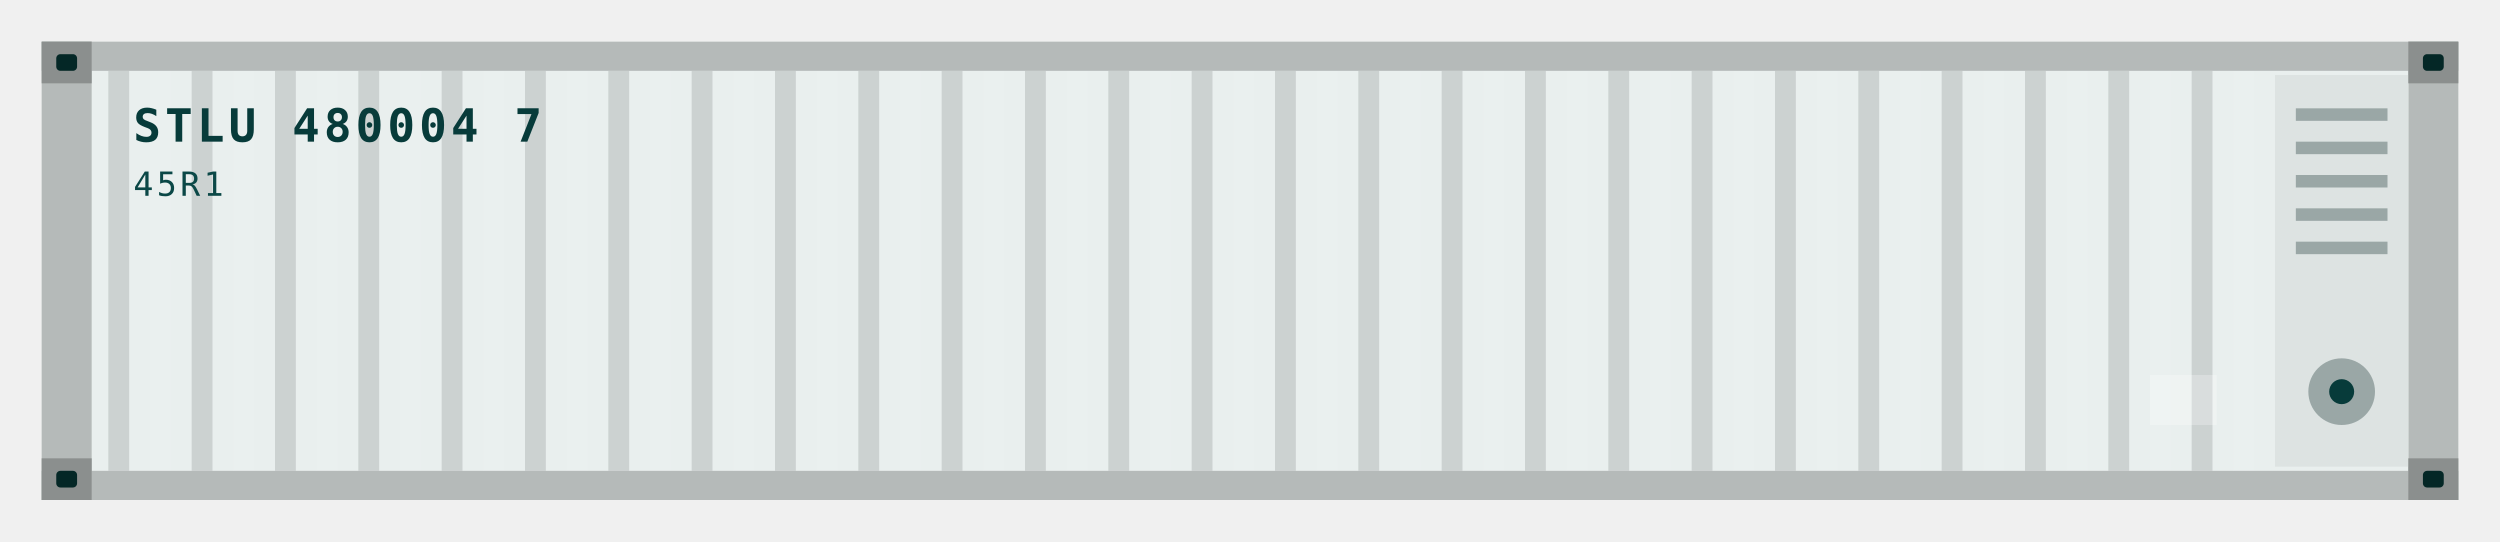
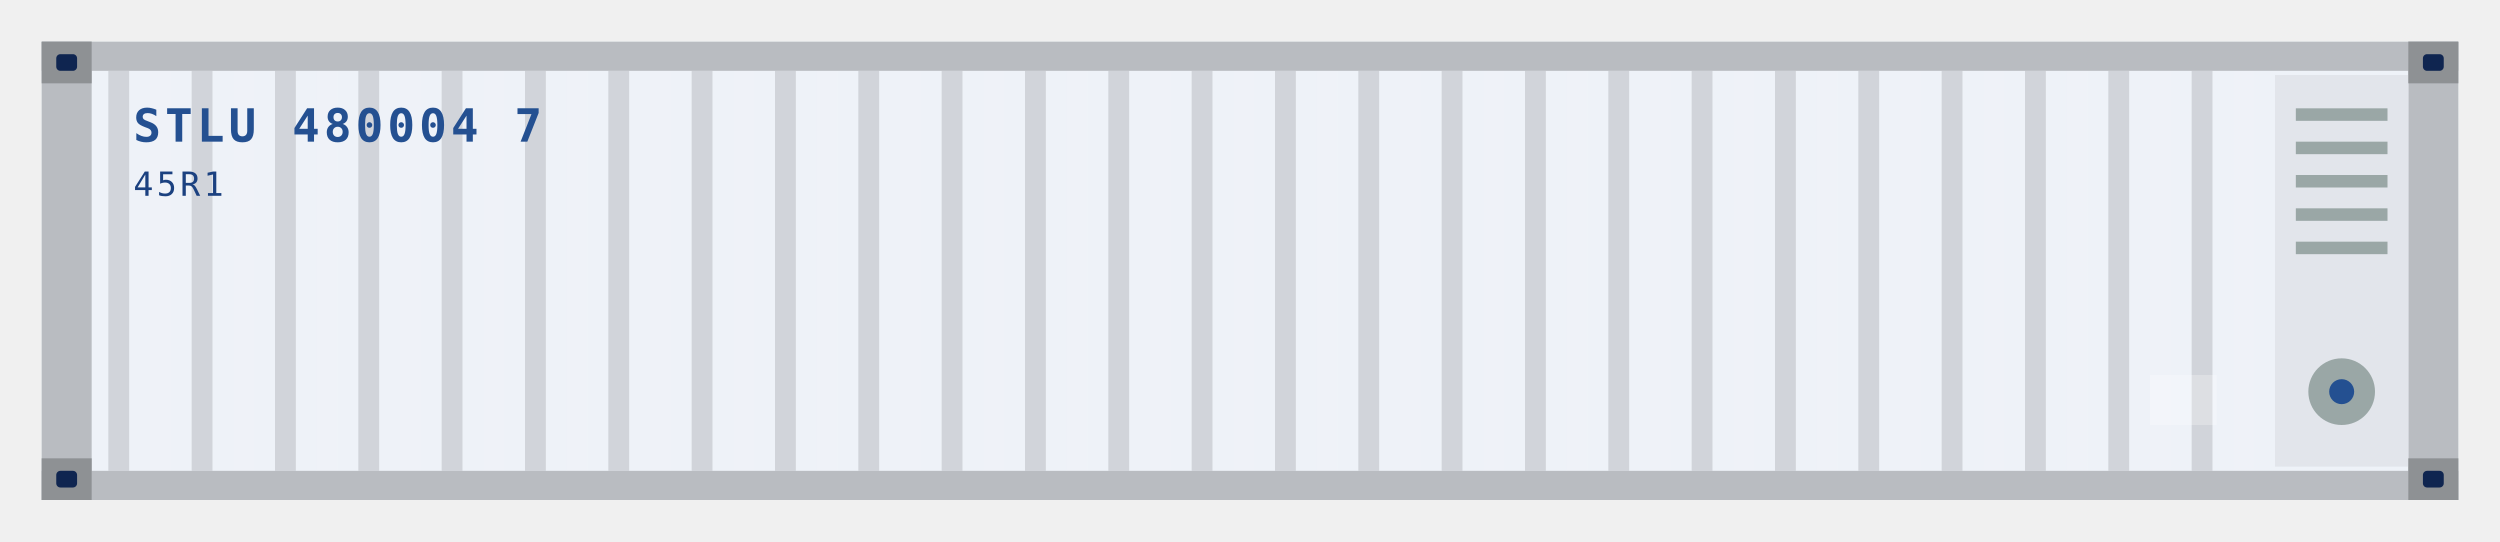
<svg xmlns="http://www.w3.org/2000/svg" viewBox="0 0 600 130" width="600" height="130" role="img" aria-label="40ft reefer container">
-   <rect x="10" y="10" width="580" height="110" fill="#E9EFEE" />
-   <rect x="26" y="17" width="5.0" height="96" fill="#B5BAB9" opacity=".55" />
-   <rect x="36" y="17" width="5.0" height="96" fill="#EBF0F0" opacity=".55" />
-   <rect x="46" y="17" width="5.0" height="96" fill="#B5BAB9" opacity=".55" />
-   <rect x="56" y="17" width="5.0" height="96" fill="#EBF0F0" opacity=".55" />
-   <rect x="66" y="17" width="5.0" height="96" fill="#B5BAB9" opacity=".55" />
-   <rect x="76" y="17" width="5.0" height="96" fill="#EBF0F0" opacity=".55" />
-   <rect x="86" y="17" width="5.0" height="96" fill="#B5BAB9" opacity=".55" />
-   <rect x="96" y="17" width="5.0" height="96" fill="#EBF0F0" opacity=".55" />
-   <rect x="106" y="17" width="5.0" height="96" fill="#B5BAB9" opacity=".55" />
-   <rect x="116" y="17" width="5.0" height="96" fill="#EBF0F0" opacity=".55" />
-   <rect x="126" y="17" width="5.0" height="96" fill="#B5BAB9" opacity=".55" />
-   <rect x="136" y="17" width="5.0" height="96" fill="#EBF0F0" opacity=".55" />
-   <rect x="146" y="17" width="5.0" height="96" fill="#B5BAB9" opacity=".55" />
-   <rect x="156" y="17" width="5.0" height="96" fill="#EBF0F0" opacity=".55" />
-   <rect x="166" y="17" width="5.0" height="96" fill="#B5BAB9" opacity=".55" />
-   <rect x="176" y="17" width="5.0" height="96" fill="#EBF0F0" opacity=".55" />
-   <rect x="186" y="17" width="5.0" height="96" fill="#B5BAB9" opacity=".55" />
-   <rect x="196" y="17" width="5.0" height="96" fill="#EBF0F0" opacity=".55" />
-   <rect x="206" y="17" width="5.0" height="96" fill="#B5BAB9" opacity=".55" />
-   <rect x="216" y="17" width="5.0" height="96" fill="#EBF0F0" opacity=".55" />
-   <rect x="226" y="17" width="5.0" height="96" fill="#B5BAB9" opacity=".55" />
-   <rect x="236" y="17" width="5.0" height="96" fill="#EBF0F0" opacity=".55" />
-   <rect x="246" y="17" width="5.0" height="96" fill="#B5BAB9" opacity=".55" />
-   <rect x="256" y="17" width="5.0" height="96" fill="#EBF0F0" opacity=".55" />
-   <rect x="266" y="17" width="5.0" height="96" fill="#B5BAB9" opacity=".55" />
-   <rect x="276" y="17" width="5.0" height="96" fill="#EBF0F0" opacity=".55" />
-   <rect x="286" y="17" width="5.0" height="96" fill="#B5BAB9" opacity=".55" />
-   <rect x="296" y="17" width="5.0" height="96" fill="#EBF0F0" opacity=".55" />
-   <rect x="306" y="17" width="5.0" height="96" fill="#B5BAB9" opacity=".55" />
-   <rect x="316" y="17" width="5.0" height="96" fill="#EBF0F0" opacity=".55" />
-   <rect x="326" y="17" width="5.0" height="96" fill="#B5BAB9" opacity=".55" />
-   <rect x="336" y="17" width="5.0" height="96" fill="#EBF0F0" opacity=".55" />
-   <rect x="346" y="17" width="5.0" height="96" fill="#B5BAB9" opacity=".55" />
-   <rect x="356" y="17" width="5.0" height="96" fill="#EBF0F0" opacity=".55" />
-   <rect x="366" y="17" width="5.0" height="96" fill="#B5BAB9" opacity=".55" />
-   <rect x="376" y="17" width="5.0" height="96" fill="#EBF0F0" opacity=".55" />
-   <rect x="386" y="17" width="5.0" height="96" fill="#B5BAB9" opacity=".55" />
-   <rect x="396" y="17" width="5.0" height="96" fill="#EBF0F0" opacity=".55" />
-   <rect x="406" y="17" width="5.0" height="96" fill="#B5BAB9" opacity=".55" />
-   <rect x="416" y="17" width="5.0" height="96" fill="#EBF0F0" opacity=".55" />
-   <rect x="426" y="17" width="5.0" height="96" fill="#B5BAB9" opacity=".55" />
-   <rect x="436" y="17" width="5.0" height="96" fill="#EBF0F0" opacity=".55" />
-   <rect x="446" y="17" width="5.0" height="96" fill="#B5BAB9" opacity=".55" />
-   <rect x="456" y="17" width="5.0" height="96" fill="#EBF0F0" opacity=".55" />
-   <rect x="466" y="17" width="5.0" height="96" fill="#B5BAB9" opacity=".55" />
-   <rect x="476" y="17" width="5.0" height="96" fill="#EBF0F0" opacity=".55" />
-   <rect x="486" y="17" width="5.0" height="96" fill="#B5BAB9" opacity=".55" />
-   <rect x="496" y="17" width="5.0" height="96" fill="#EBF0F0" opacity=".55" />
-   <rect x="506" y="17" width="5.0" height="96" fill="#B5BAB9" opacity=".55" />
-   <rect x="516" y="17" width="5.0" height="96" fill="#EBF0F0" opacity=".55" />
-   <rect x="526" y="17" width="5.0" height="96" fill="#B5BAB9" opacity=".55" />
-   <rect x="536" y="17" width="5.0" height="96" fill="#EBF0F0" opacity=".55" />
-   <rect x="10" y="10" width="580" height="7" fill="#B5BAB9" />
-   <rect x="10" y="113" width="580" height="7" fill="#B5BAB9" />
-   <rect x="10" y="10" width="12" height="110" fill="#B5BAB9" />
-   <rect x="578" y="10" width="12" height="110" fill="#B5BAB9" />
-   <rect x="546" y="18" width="32" height="94" fill="#DDE3E2" />
+   <rect x="10" y="10" width="580" height="110" fill="#EEF2F8" />
+   <rect x="26" y="17" width="5.0" height="96" fill="#B9BCC1" opacity=".55" />
+   <rect x="36" y="17" width="5.0" height="96" fill="#F0F3F8" opacity=".55" />
+   <rect x="46" y="17" width="5.0" height="96" fill="#B9BCC1" opacity=".55" />
+   <rect x="56" y="17" width="5.0" height="96" fill="#F0F3F8" opacity=".55" />
+   <rect x="66" y="17" width="5.0" height="96" fill="#B9BCC1" opacity=".55" />
+   <rect x="76" y="17" width="5.0" height="96" fill="#F0F3F8" opacity=".55" />
+   <rect x="86" y="17" width="5.0" height="96" fill="#B9BCC1" opacity=".55" />
+   <rect x="96" y="17" width="5.0" height="96" fill="#F0F3F8" opacity=".55" />
+   <rect x="106" y="17" width="5.0" height="96" fill="#B9BCC1" opacity=".55" />
+   <rect x="116" y="17" width="5.0" height="96" fill="#F0F3F8" opacity=".55" />
+   <rect x="126" y="17" width="5.0" height="96" fill="#B9BCC1" opacity=".55" />
+   <rect x="136" y="17" width="5.0" height="96" fill="#F0F3F8" opacity=".55" />
+   <rect x="146" y="17" width="5.0" height="96" fill="#B9BCC1" opacity=".55" />
+   <rect x="156" y="17" width="5.0" height="96" fill="#F0F3F8" opacity=".55" />
+   <rect x="166" y="17" width="5.0" height="96" fill="#B9BCC1" opacity=".55" />
+   <rect x="176" y="17" width="5.0" height="96" fill="#F0F3F8" opacity=".55" />
+   <rect x="186" y="17" width="5.0" height="96" fill="#B9BCC1" opacity=".55" />
+   <rect x="196" y="17" width="5.0" height="96" fill="#F0F3F8" opacity=".55" />
+   <rect x="206" y="17" width="5.0" height="96" fill="#B9BCC1" opacity=".55" />
+   <rect x="216" y="17" width="5.0" height="96" fill="#F0F3F8" opacity=".55" />
+   <rect x="226" y="17" width="5.0" height="96" fill="#B9BCC1" opacity=".55" />
+   <rect x="236" y="17" width="5.0" height="96" fill="#F0F3F8" opacity=".55" />
+   <rect x="246" y="17" width="5.0" height="96" fill="#B9BCC1" opacity=".55" />
+   <rect x="256" y="17" width="5.0" height="96" fill="#F0F3F8" opacity=".55" />
+   <rect x="266" y="17" width="5.0" height="96" fill="#B9BCC1" opacity=".55" />
+   <rect x="276" y="17" width="5.0" height="96" fill="#F0F3F8" opacity=".55" />
+   <rect x="286" y="17" width="5.0" height="96" fill="#B9BCC1" opacity=".55" />
+   <rect x="296" y="17" width="5.0" height="96" fill="#F0F3F8" opacity=".55" />
+   <rect x="306" y="17" width="5.0" height="96" fill="#B9BCC1" opacity=".55" />
+   <rect x="316" y="17" width="5.0" height="96" fill="#F0F3F8" opacity=".55" />
+   <rect x="326" y="17" width="5.0" height="96" fill="#B9BCC1" opacity=".55" />
+   <rect x="336" y="17" width="5.0" height="96" fill="#F0F3F8" opacity=".55" />
+   <rect x="346" y="17" width="5.0" height="96" fill="#B9BCC1" opacity=".55" />
+   <rect x="356" y="17" width="5.0" height="96" fill="#F0F3F8" opacity=".55" />
+   <rect x="366" y="17" width="5.0" height="96" fill="#B9BCC1" opacity=".55" />
+   <rect x="376" y="17" width="5.0" height="96" fill="#F0F3F8" opacity=".55" />
+   <rect x="386" y="17" width="5.0" height="96" fill="#B9BCC1" opacity=".55" />
+   <rect x="396" y="17" width="5.0" height="96" fill="#F0F3F8" opacity=".55" />
+   <rect x="406" y="17" width="5.0" height="96" fill="#B9BCC1" opacity=".55" />
+   <rect x="416" y="17" width="5.0" height="96" fill="#F0F3F8" opacity=".55" />
+   <rect x="426" y="17" width="5.0" height="96" fill="#B9BCC1" opacity=".55" />
+   <rect x="436" y="17" width="5.0" height="96" fill="#F0F3F8" opacity=".55" />
+   <rect x="446" y="17" width="5.0" height="96" fill="#B9BCC1" opacity=".55" />
+   <rect x="456" y="17" width="5.0" height="96" fill="#F0F3F8" opacity=".55" />
+   <rect x="466" y="17" width="5.0" height="96" fill="#B9BCC1" opacity=".55" />
+   <rect x="476" y="17" width="5.0" height="96" fill="#F0F3F8" opacity=".55" />
+   <rect x="486" y="17" width="5.0" height="96" fill="#B9BCC1" opacity=".55" />
+   <rect x="496" y="17" width="5.0" height="96" fill="#F0F3F8" opacity=".55" />
+   <rect x="506" y="17" width="5.0" height="96" fill="#B9BCC1" opacity=".55" />
+   <rect x="516" y="17" width="5.0" height="96" fill="#F0F3F8" opacity=".55" />
+   <rect x="526" y="17" width="5.0" height="96" fill="#B9BCC1" opacity=".55" />
+   <rect x="536" y="17" width="5.0" height="96" fill="#F0F3F8" opacity=".55" />
+   <rect x="10" y="10" width="580" height="7" fill="#B9BCC1" />
+   <rect x="10" y="113" width="580" height="7" fill="#B9BCC1" />
+   <rect x="10" y="10" width="12" height="110" fill="#B9BCC1" />
+   <rect x="578" y="10" width="12" height="110" fill="#B9BCC1" />
+   <rect x="546" y="18" width="32" height="94" fill="#E2E5EB" />
  <rect x="551" y="26" width="22" height="3" fill="#9AA7A6" />
  <rect x="551" y="34" width="22" height="3" fill="#9AA7A6" />
  <rect x="551" y="42" width="22" height="3" fill="#9AA7A6" />
  <rect x="551" y="50" width="22" height="3" fill="#9AA7A6" />
  <rect x="551" y="58" width="22" height="3" fill="#9AA7A6" />
  <circle cx="562" cy="94" r="8" fill="#9AA7A6" />
-   <circle cx="562" cy="94" r="3" fill="#073B3A" />
-   <rect x="10" y="10" width="12" height="10" fill="#8B8F8E" />
-   <rect x="13.5" y="13" width="5" height="4" rx="1" fill="#042726" />
-   <rect x="578" y="10" width="12" height="10" fill="#8B8F8E" />
-   <rect x="581.5" y="13" width="5" height="4" rx="1" fill="#042726" />
-   <rect x="10" y="110" width="12" height="10" fill="#8B8F8E" />
-   <rect x="13.5" y="113" width="5" height="4" rx="1" fill="#042726" />
-   <rect x="578" y="110" width="12" height="10" fill="#8B8F8E" />
-   <rect x="581.5" y="113" width="5" height="4" rx="1" fill="#042726" />
-   <text x="32" y="34" font-family="IBM Plex Mono, ui-monospace, monospace" font-size="11" font-weight="600" letter-spacing="1" fill="#073B3A">STLU 480004 7</text>
-   <text x="32" y="47" font-family="IBM Plex Mono, ui-monospace, monospace" font-size="8" letter-spacing=".8" fill="#0B4847">45R1</text>
+   <circle cx="562" cy="94" r="3" fill="#245091" />
+   <rect x="10" y="10" width="12" height="10" fill="#8E9194" />
+   <rect x="13.5" y="13" width="5" height="4" rx="1" fill="#0F2550" />
+   <rect x="578" y="10" width="12" height="10" fill="#8E9194" />
+   <rect x="581.5" y="13" width="5" height="4" rx="1" fill="#0F2550" />
+   <rect x="10" y="110" width="12" height="10" fill="#8E9194" />
+   <rect x="13.5" y="113" width="5" height="4" rx="1" fill="#0F2550" />
+   <rect x="578" y="110" width="12" height="10" fill="#8E9194" />
+   <rect x="581.5" y="113" width="5" height="4" rx="1" fill="#0F2550" />
+   <text x="32" y="34" font-family="IBM Plex Mono, ui-monospace, monospace" font-size="11" font-weight="600" letter-spacing="1" fill="#245091">STLU 480004 7</text>
+   <text x="32" y="47" font-family="IBM Plex Mono, ui-monospace, monospace" font-size="8" letter-spacing=".8" fill="#1B4180">45R1</text>
  <rect x="516" y="90" width="16" height="12" fill="#FFFFFF" fill-opacity=".25" />
</svg>
